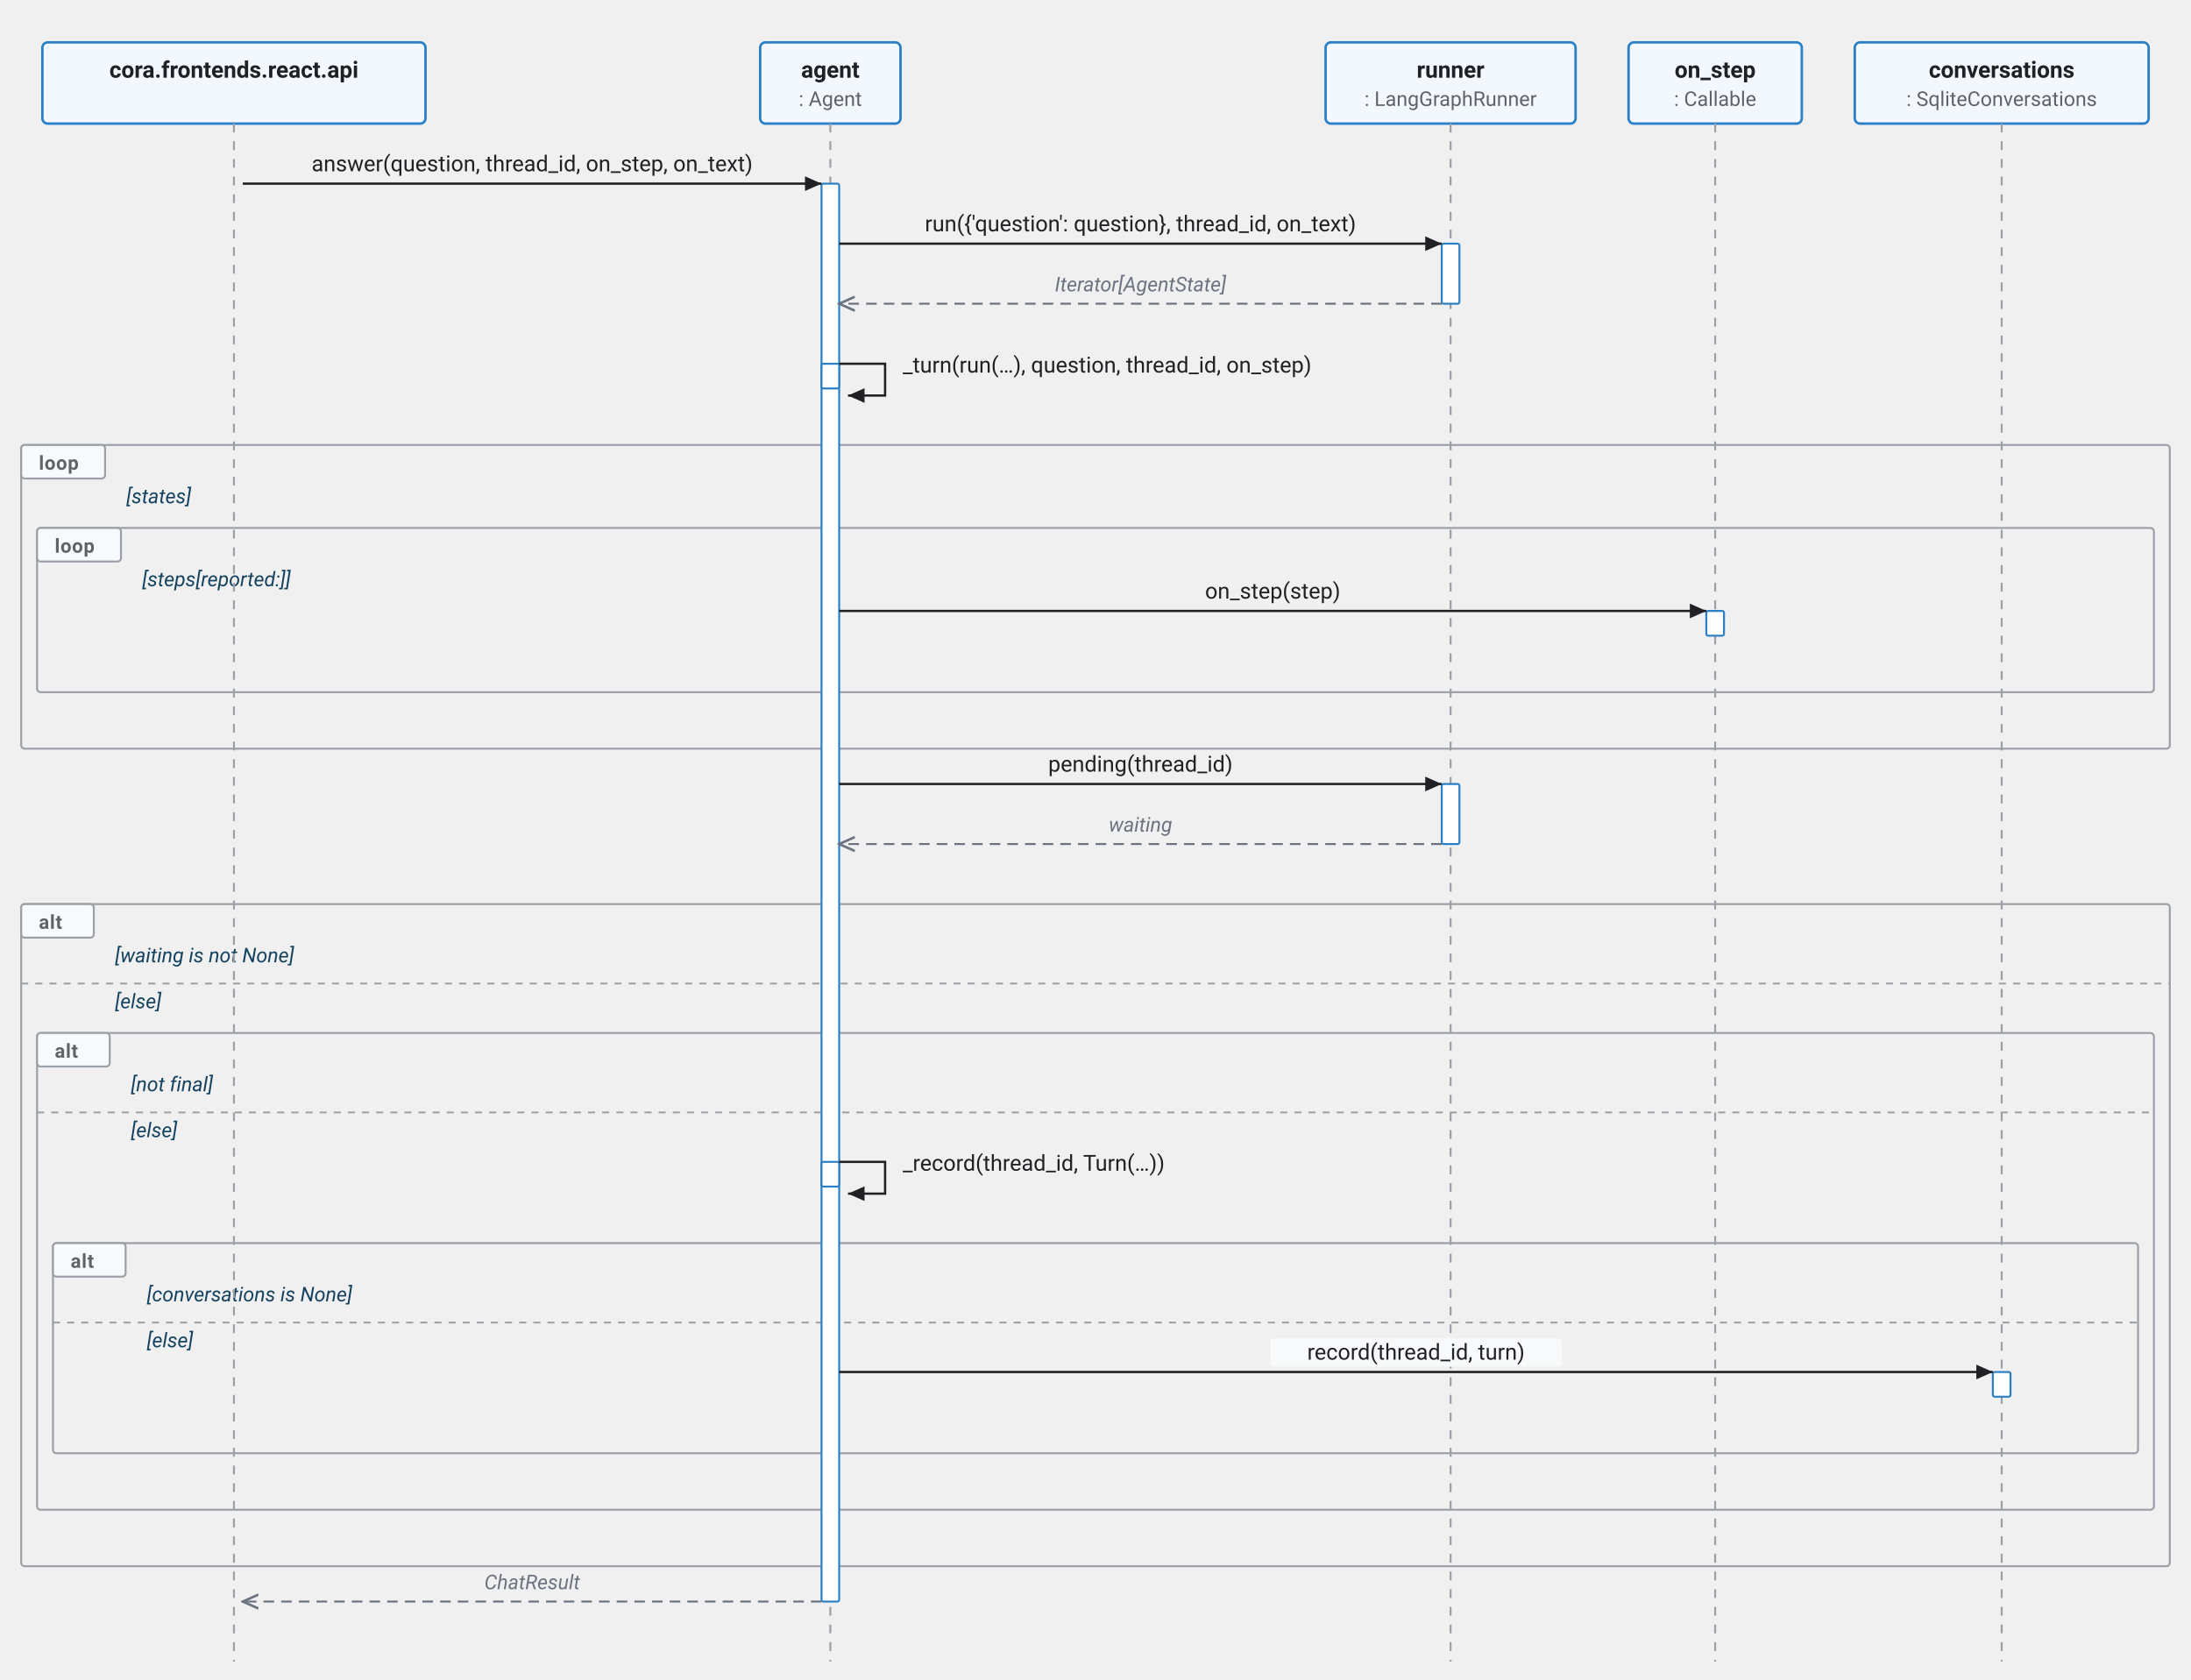
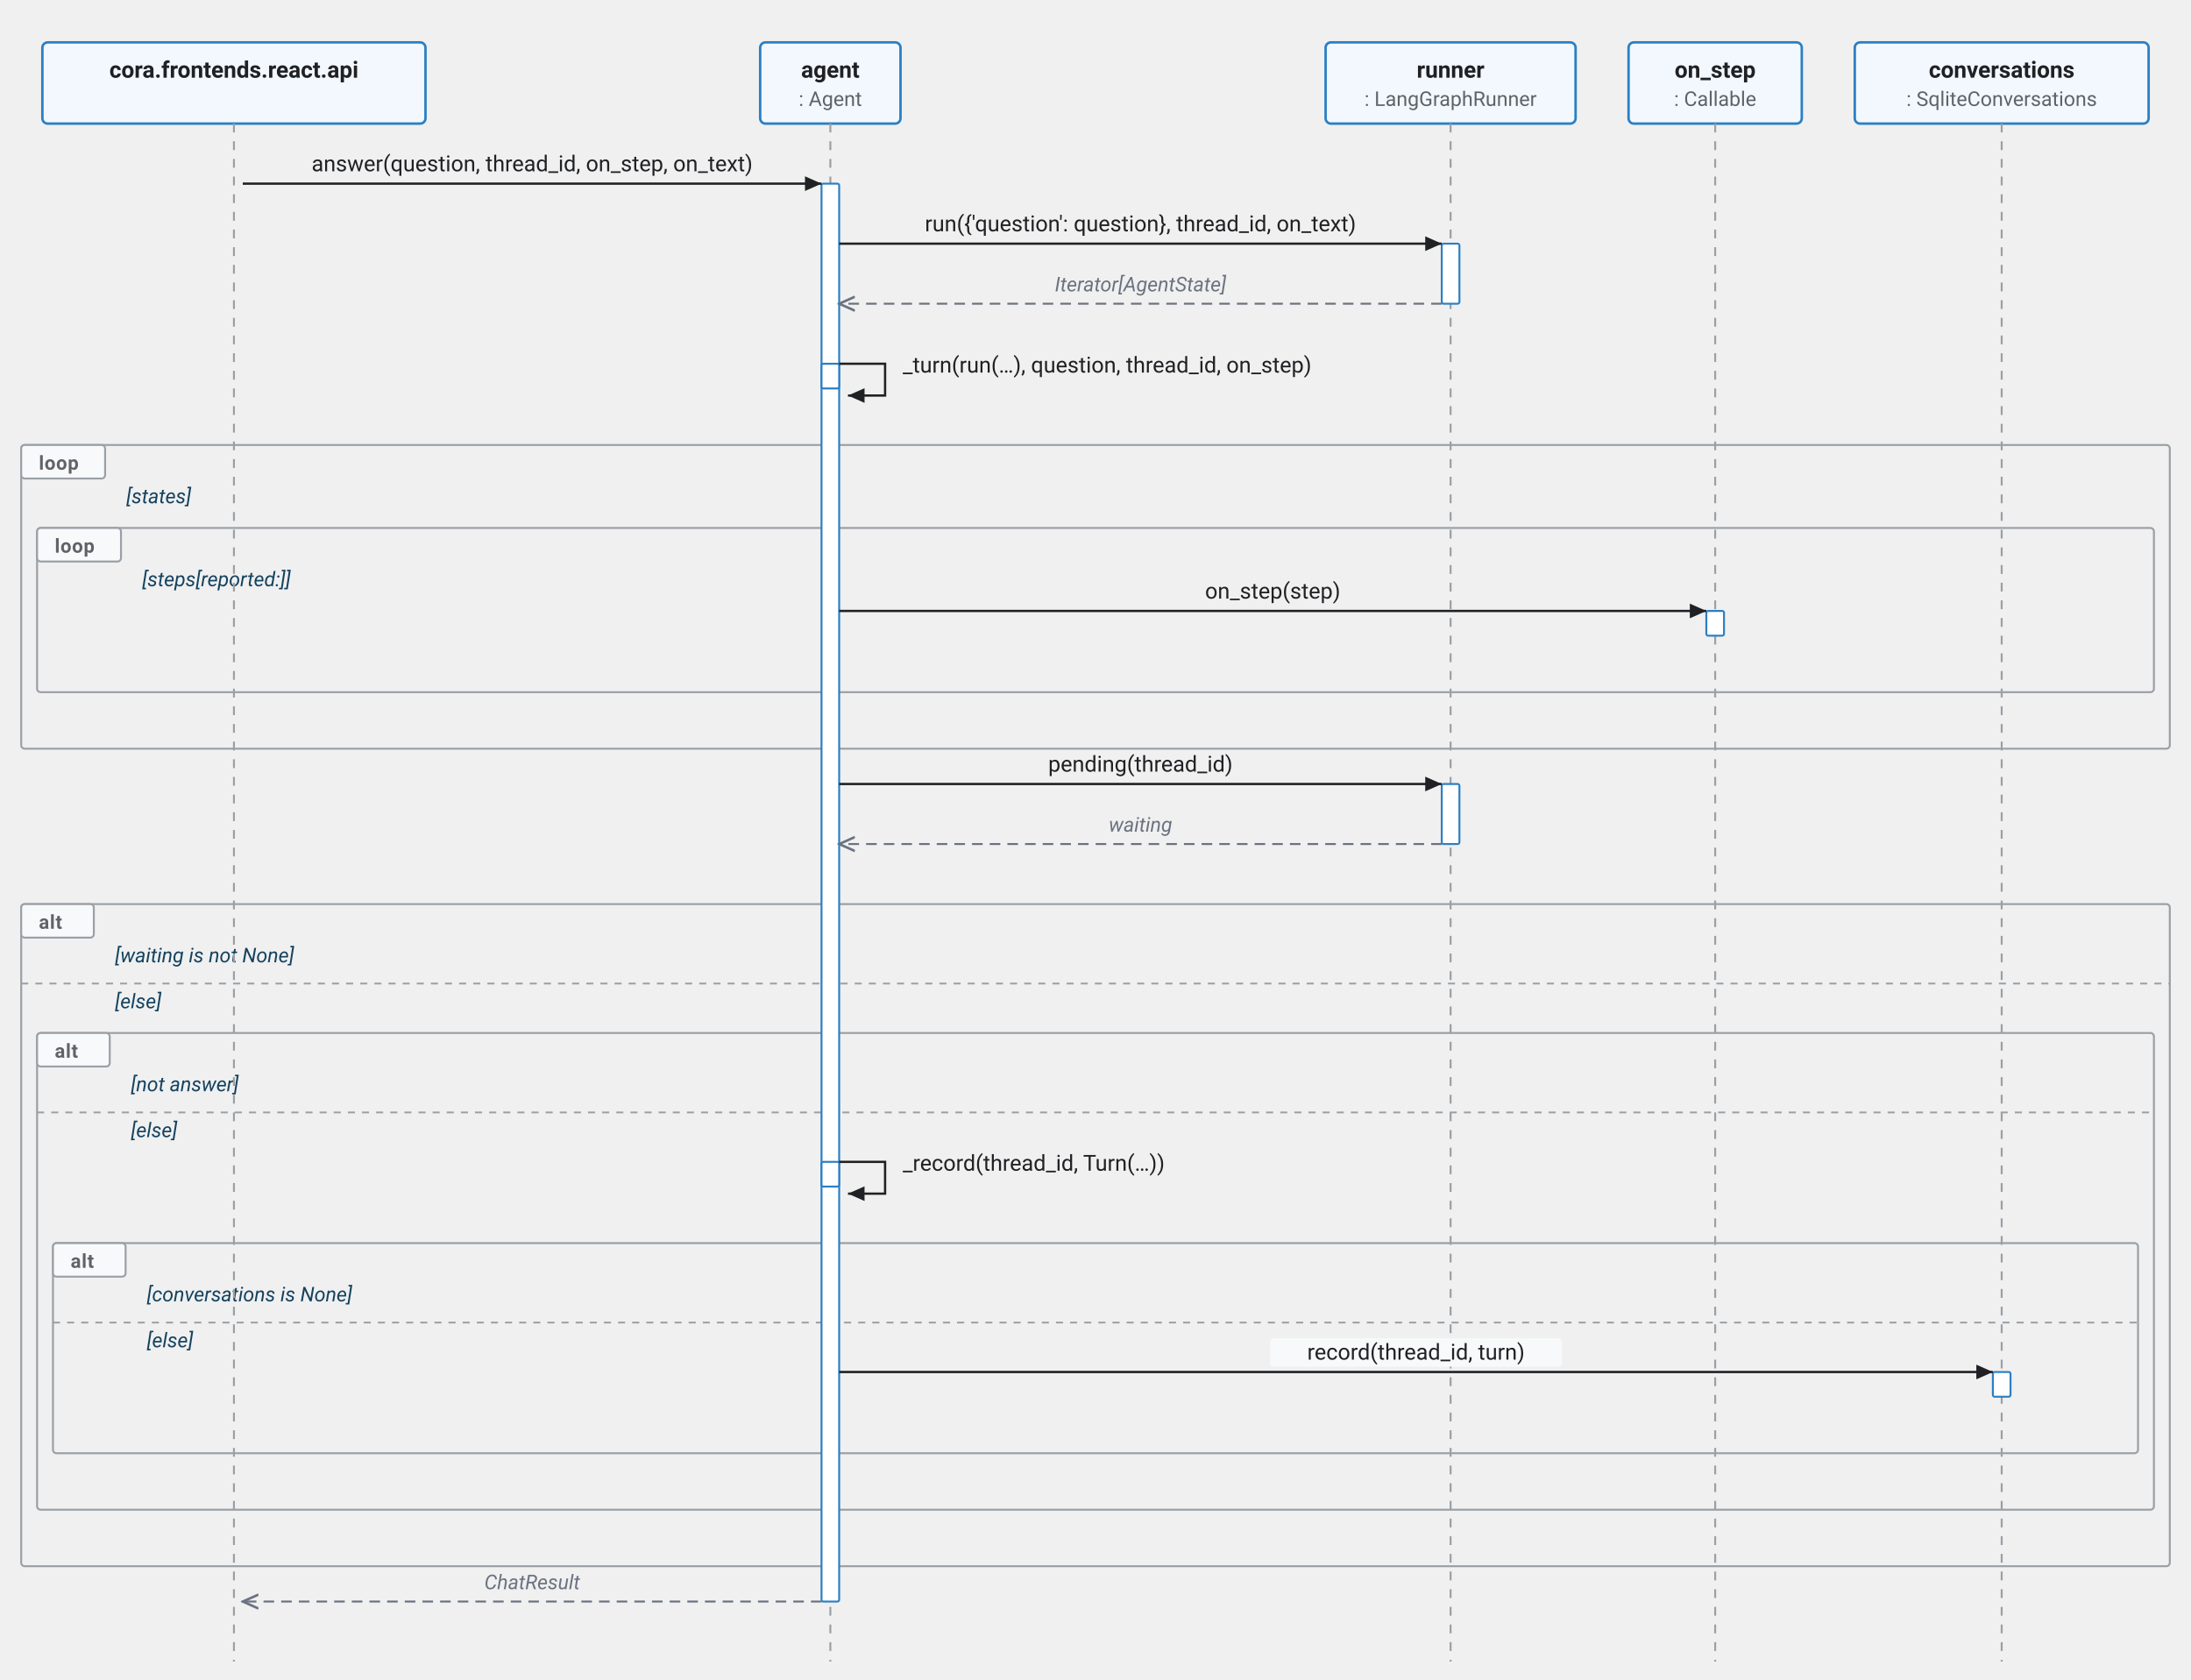
<svg xmlns="http://www.w3.org/2000/svg" viewBox="0 0 1240.78 951" width="1240.78" height="951" role="img" aria-label="A UML sequence diagram of turn: 7 messages between cora.frontends.react.api, agent: Agent, runner: LangGraphRunner, on_step: Callable, conversations: SqliteConversations. Generated by scripts/gen_session_maps.py.">
  <style>
    text { font: 13px/1.4 -apple-system, "Segoe UI", Roboto, sans-serif; fill: #202124 }
    .role { font-weight: 600 }
    .kind { font-size: 11.5px; fill: #5f6368 }
    .head { fill: #f2f8fd; stroke: #2b7fc4; stroke-width: 1.4 }
    .life { stroke: #9aa0a6; stroke-width: 1.1; stroke-dasharray: 5 5 }
    .bar { fill: #ffffff; stroke: #2b7fc4; stroke-width: 1.1 }
    .send { stroke: #202124; stroke-width: 1.3; fill: none; marker-end: url(#sent) }
    .back { stroke: #6b7280; stroke-width: 1.1; fill: none;
            stroke-dasharray: 6 4; marker-end: url(#answered) }
    .said { font-size: 12.5px }
    .sheet { fill: #f8f9fa; stroke: none }
    .answer { font-size: 11.5px; fill: #6b7280; font-style: italic }
    .frame { fill: none; stroke: #9aa0a6; stroke-width: 1.1 }
    .tab { fill: #f8f9fa; stroke: #9aa0a6; stroke-width: 1.1 }
    .operator { font-size: 11px; font-weight: 600; fill: #5f6368;
                letter-spacing: .03em }
    .guard { font-size: 11.5px; fill: #14425f; font-style: italic }
    .split { stroke: #9aa0a6; stroke-width: 1; stroke-dasharray: 4 4; fill: none }
    @media (prefers-color-scheme: dark) {
      text { fill: #e8eaed }
      .kind { fill: #9aa0a6 }
      .head { fill: #10283a; stroke: #6fb6ea }
      .bar { fill: #303134; stroke: #6fb6ea }
      .send { stroke: #e8eaed }
      .sheet { fill: #2b2c2f }
      .back { stroke: #bdc1c6 }
      .answer { fill: #bdc1c6 }
      .frame, .split { stroke: #bdc1c6 }
      .tab { fill: #2b2c2f; stroke: #bdc1c6 }
      .operator { fill: #bdc1c6 }
      .guard { fill: #cfe6f7 }
    }
  </style>
  <defs>
    <marker id="sent" viewBox="0 0 10 10" refX="9" refY="5" markerWidth="8" markerHeight="8" orient="auto-start-reverse">
      <path d="M 0 1 L 9 5 L 0 9 z" fill="context-stroke" />
    </marker>
    <marker id="answered" viewBox="0 0 10 10" refX="9" refY="5" markerWidth="9" markerHeight="9" orient="auto-start-reverse">
      <path d="M 0 1 L 9 5 L 0 9" fill="none" stroke="context-stroke" stroke-width="1.4" />
    </marker>
  </defs>
  <rect x="21" y="299" width="1198.78" height="93" rx="2" class="frame" />
  <rect x="21" y="299" width="47.52" height="19" rx="2" class="tab" />
  <text x="31" y="313" class="operator" text-anchor="start">loop</text>
  <text x="80.52" y="332" class="guard" text-anchor="start">[steps[reported:]]</text>
  <rect x="12" y="252" width="1216.78" height="172" rx="2" class="frame" />
  <rect x="12" y="252" width="47.52" height="19" rx="2" class="tab" />
  <text x="22" y="266" class="operator" text-anchor="start">loop</text>
  <text x="71.52" y="285" class="guard" text-anchor="start">[states]</text>
  <rect x="30" y="704" width="1180.78" height="119" rx="2" class="frame" />
  <rect x="30" y="704" width="41.14" height="19" rx="2" class="tab" />
  <text x="40" y="718" class="operator" text-anchor="start">alt</text>
  <text x="83.14" y="737" class="guard" text-anchor="start">[conversations is None]</text>
  <path d="M 30 749 L 1210.78 749" class="split" />
  <text x="83.14" y="763" class="guard" text-anchor="start">[else]</text>
  <rect x="21" y="585" width="1198.78" height="270" rx="2" class="frame" />
  <rect x="21" y="585" width="41.14" height="19" rx="2" class="tab" />
  <text x="31" y="599" class="operator" text-anchor="start">alt</text>
-   <text x="74.14" y="618" class="guard" text-anchor="start">[not final]</text>
+   <text x="74.14" y="618" class="guard" text-anchor="start">[not answer]</text>
  <path d="M 21 630 L 1219.78 630" class="split" />
  <text x="74.14" y="644" class="guard" text-anchor="start">[else]</text>
  <rect x="12" y="512" width="1216.78" height="375" rx="2" class="frame" />
  <rect x="12" y="512" width="41.14" height="19" rx="2" class="tab" />
  <text x="22" y="526" class="operator" text-anchor="start">alt</text>
  <text x="65.14" y="545" class="guard" text-anchor="start">[waiting is not None]</text>
  <path d="M 12 557 L 1228.78 557" class="split" />
  <text x="65.14" y="571" class="guard" text-anchor="start">[else]</text>
  <rect x="24" y="24" width="216.96" height="46" rx="3" class="head" />
  <text x="132.48" y="44" class="role" text-anchor="middle">cora.frontends.react.api</text>
  <path d="M 132.48 70 L 132.48 941" class="life" />
  <rect x="430.495" y="24" width="79.47" height="46" rx="3" class="head" />
  <text x="470.23" y="44" class="role" text-anchor="middle">agent</text>
  <text x="470.23" y="60" class="kind" text-anchor="middle">: Agent</text>
  <path d="M 470.23 70 L 470.23 941" class="life" />
  <rect x="750.695" y="24" width="141.57" height="46" rx="3" class="head" />
  <text x="821.48" y="44" class="role" text-anchor="middle">runner</text>
  <text x="821.48" y="60" class="kind" text-anchor="middle">: LangGraphRunner</text>
  <path d="M 821.48 70 L 821.48 941" class="life" />
  <rect x="922.265" y="24" width="98.1" height="46" rx="3" class="head" />
  <text x="971.315" y="44" class="role" text-anchor="middle">on_step</text>
  <text x="971.315" y="60" class="kind" text-anchor="middle">: Callable</text>
  <path d="M 971.315 70 L 971.315 941" class="life" />
  <rect x="1050.37" y="24" width="166.41" height="46" rx="3" class="head" />
  <text x="1133.57" y="44" class="role" text-anchor="middle">conversations</text>
  <text x="1133.57" y="60" class="kind" text-anchor="middle">: SqliteConversations</text>
  <path d="M 1133.57 70 L 1133.57 941" class="life" />
  <rect x="816.48" y="138" width="10" height="34" rx="1" class="bar" />
  <rect x="816.48" y="444" width="10" height="34" rx="1" class="bar" />
  <rect x="465.23" y="104" width="10" height="803" rx="1" class="bar" />
  <rect x="465.23" y="206" width="10" height="14" rx="1" class="bar" />
  <rect x="966.315" y="346" width="10" height="14" rx="1" class="bar" />
  <rect x="465.23" y="658" width="10" height="14" rx="1" class="bar" />
  <rect x="1128.57" y="777" width="10" height="14" rx="1" class="bar" />
  <path d="M 137.48 104 L 465.23 104" class="send" />
  <text x="301.355" y="97" class="said" text-anchor="middle">answer(question, thread_id, on_step, on_text)</text>
  <path d="M 475.23 138 L 816.48 138" class="send" />
  <text x="645.855" y="131" class="said" text-anchor="middle">run({'question': question}, thread_id, on_text)</text>
  <path d="M 816.48 172 L 475.23 172" class="back" />
  <text x="645.855" y="165" class="answer" text-anchor="middle">Iterator[AgentState]</text>
  <path d="M 475.23 206 L 501.23 206 L 501.23 224 L 480.23 224" class="send" />
  <text x="511.23" y="211" class="said" text-anchor="start">_turn(run(…), question, thread_id, on_step)</text>
  <path d="M 475.23 346 L 966.315 346" class="send" />
  <text x="720.773" y="339" class="said" text-anchor="middle">on_step(step)</text>
  <path d="M 475.23 444 L 816.48 444" class="send" />
  <text x="645.855" y="437" class="said" text-anchor="middle">pending(thread_id)</text>
  <path d="M 816.48 478 L 475.23 478" class="back" />
  <text x="645.855" y="471" class="answer" text-anchor="middle">waiting</text>
  <path d="M 475.23 658 L 501.23 658 L 501.23 676 L 480.23 676" class="send" />
  <text x="511.23" y="663" class="said" text-anchor="start">_record(thread_id, Turn(…))</text>
  <path d="M 475.23 777 L 1128.57 777" class="send" />
  <rect x="719.275" y="758" width="165.25" height="16" rx="2" class="sheet" />
  <text x="801.9" y="770" class="said" text-anchor="middle">record(thread_id, turn)</text>
  <path d="M 465.23 907 L 137.48 907" class="back" />
  <text x="301.355" y="900" class="answer" text-anchor="middle">ChatResult</text>
</svg>
